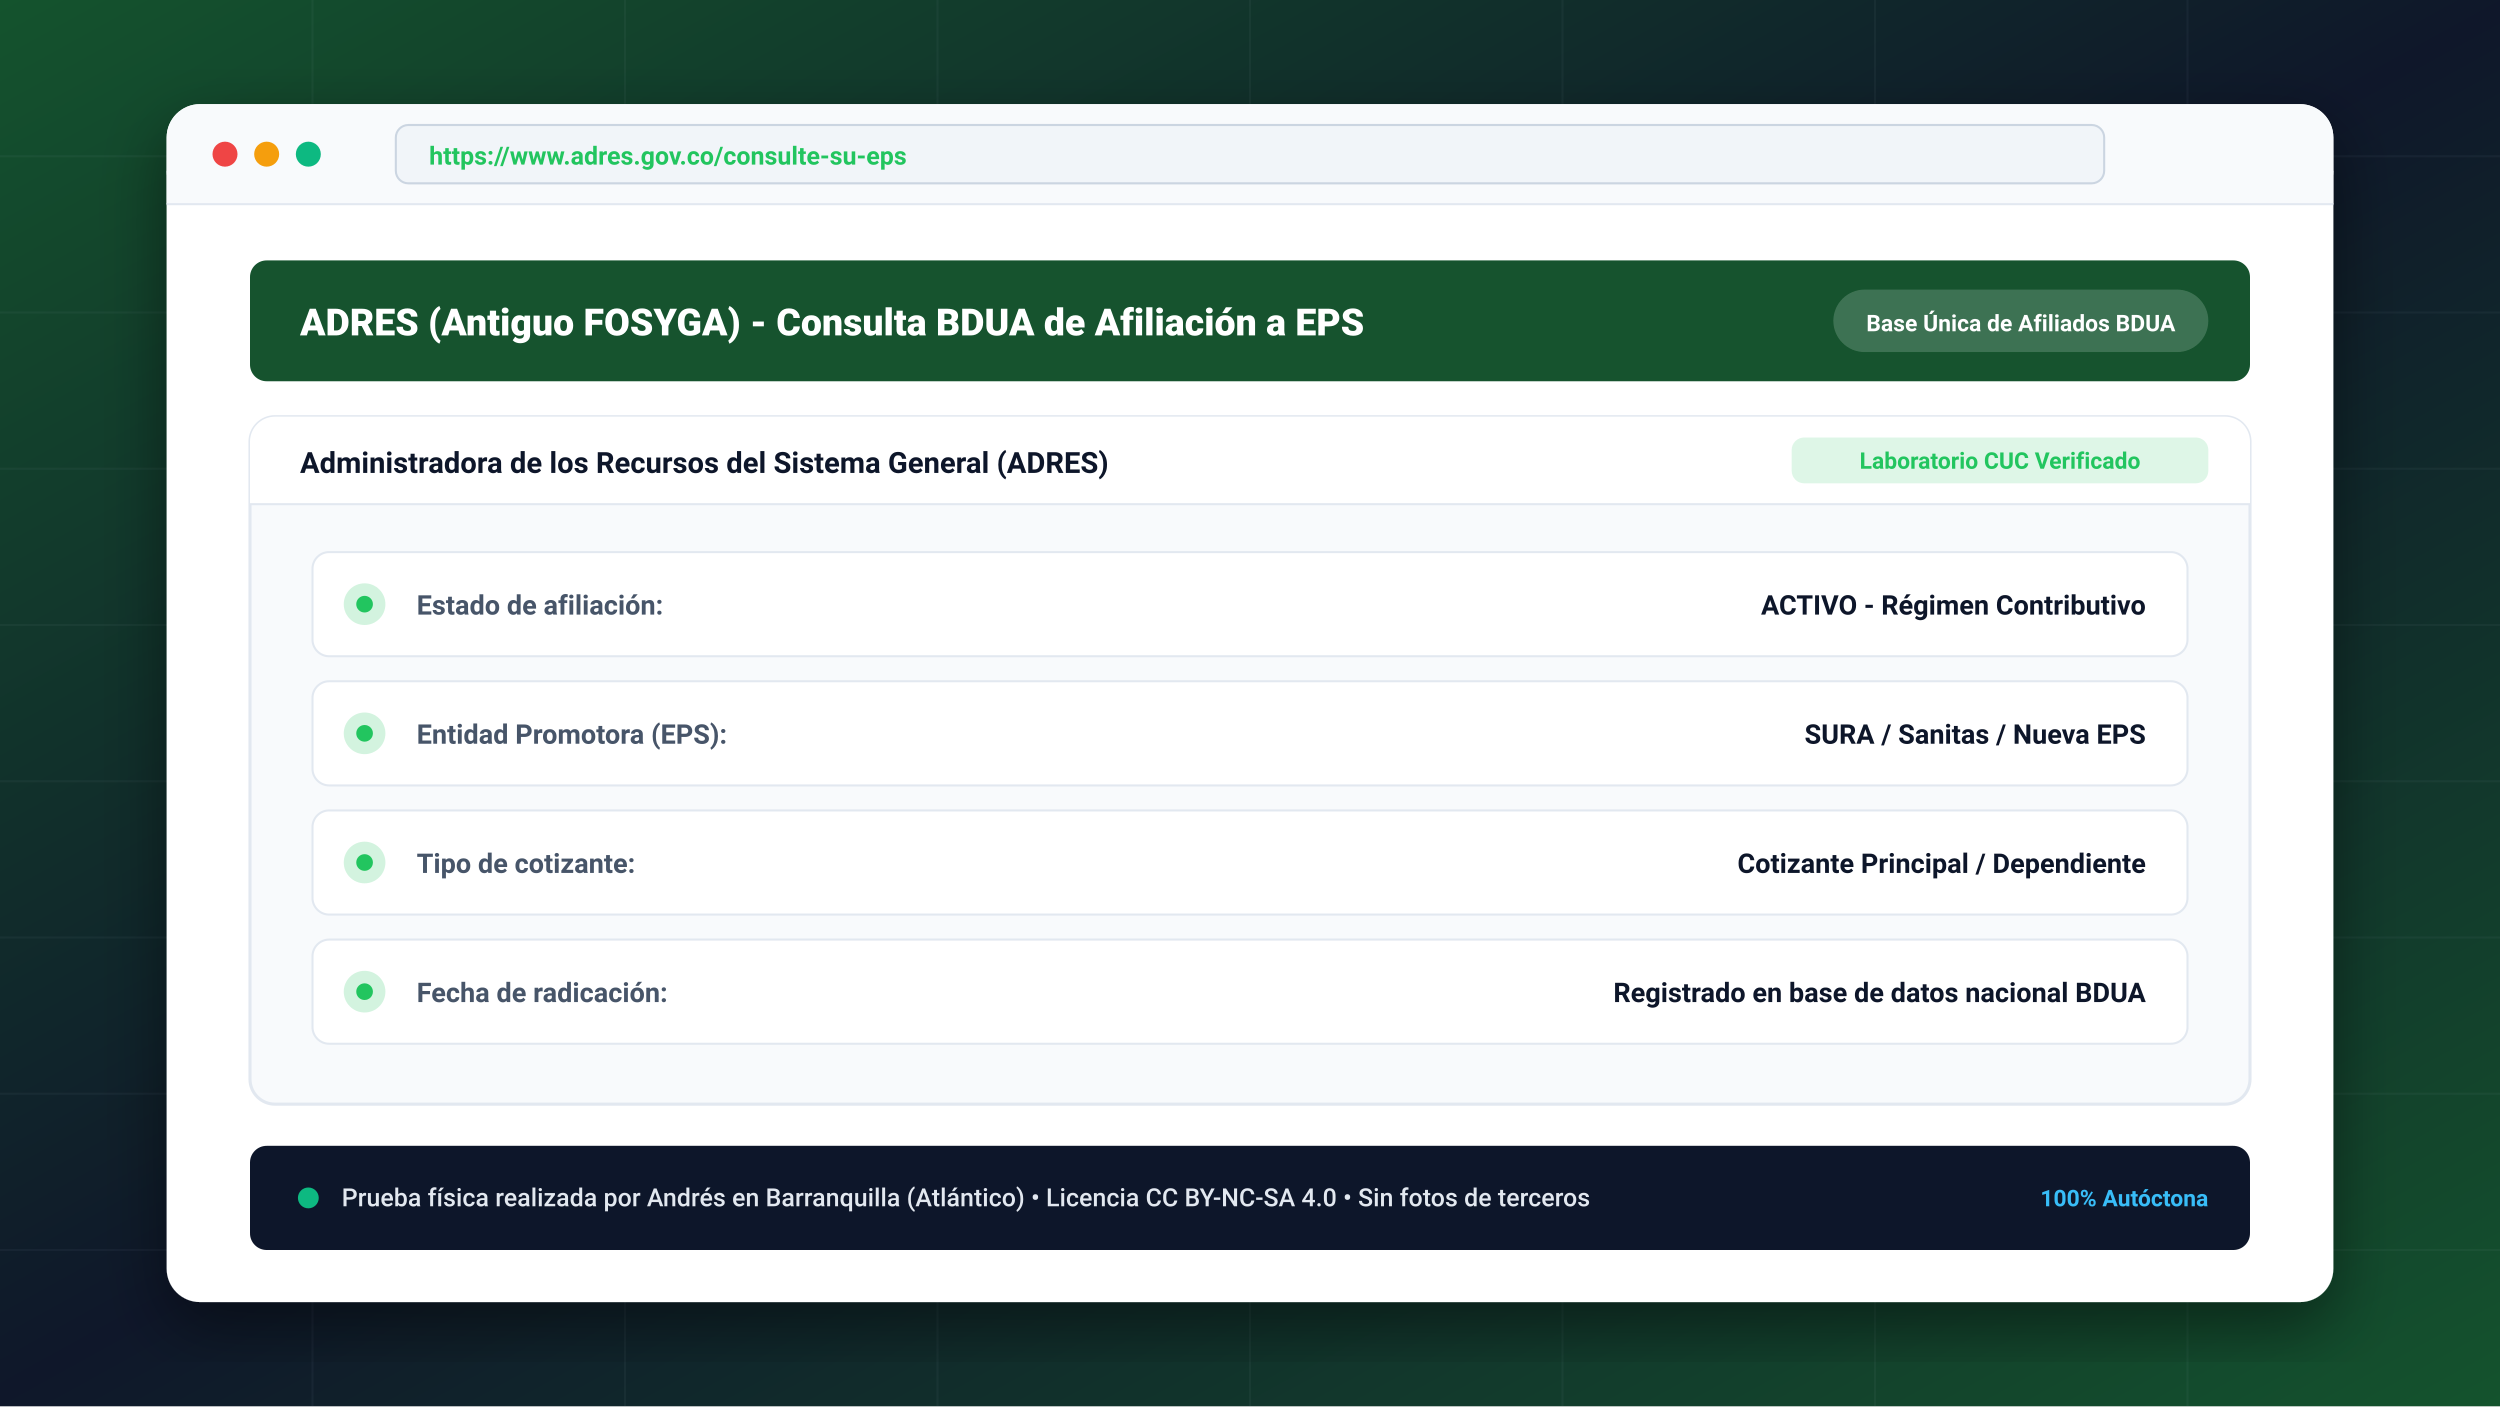
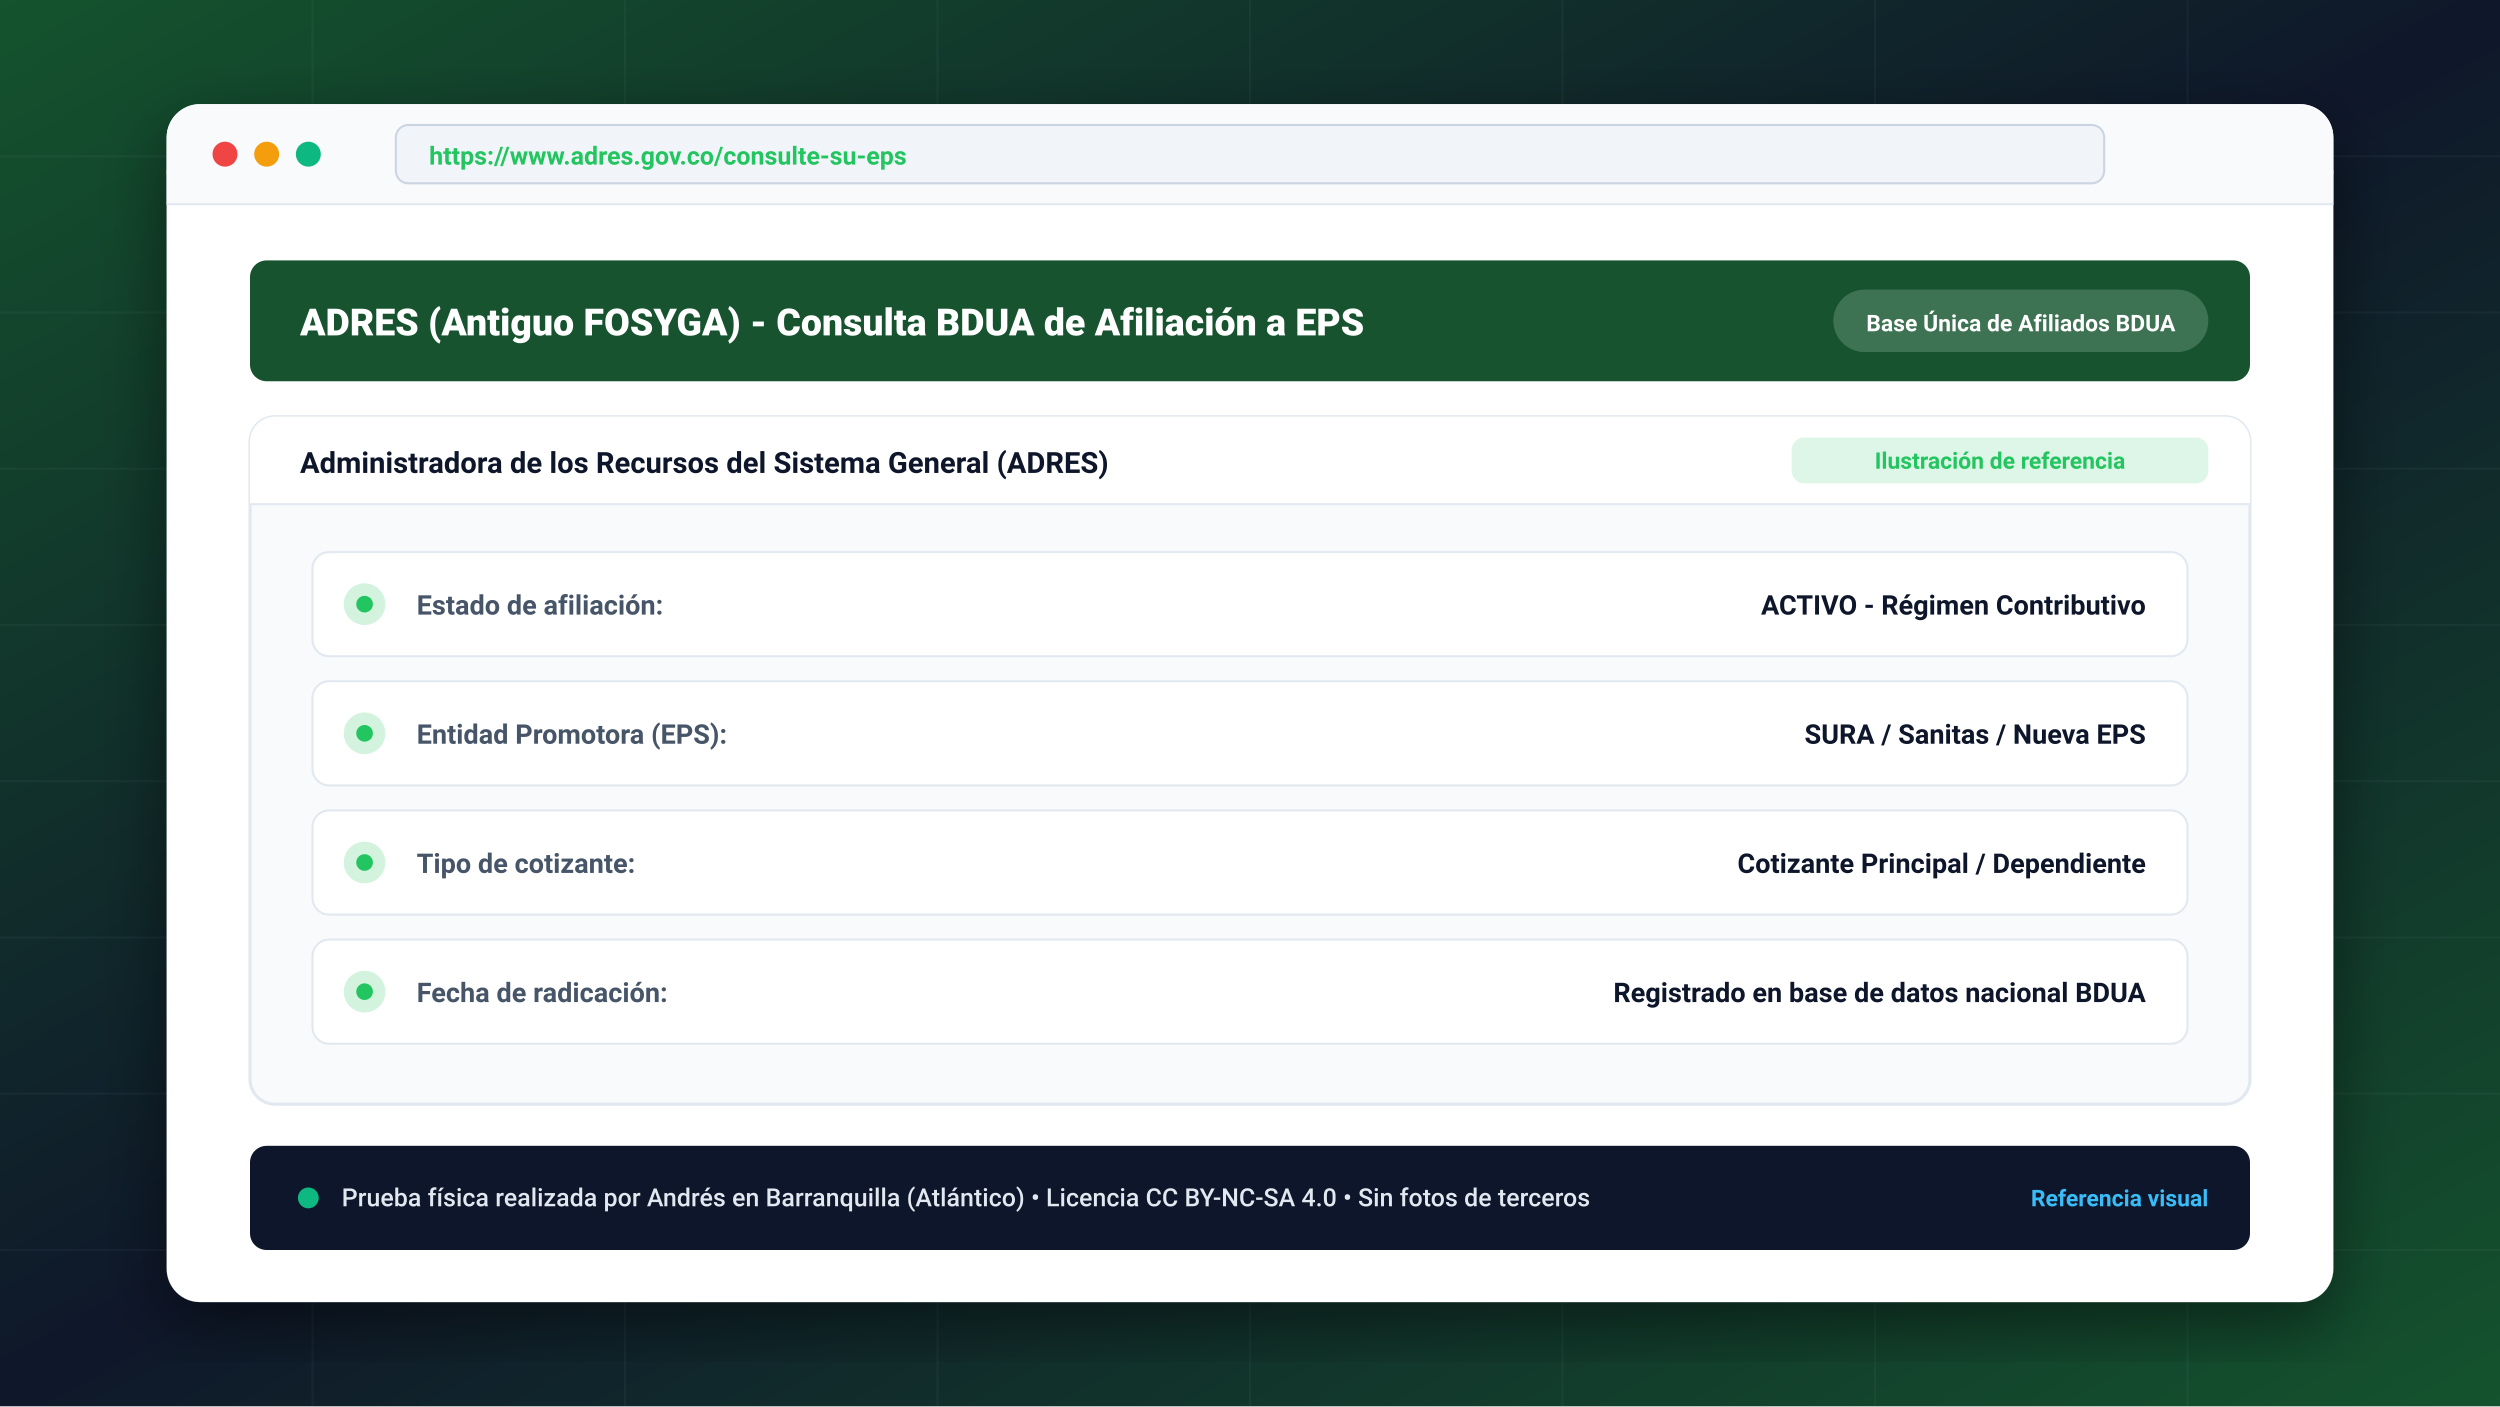
<svg xmlns="http://www.w3.org/2000/svg" viewBox="0 0 1200 675" width="1200" height="675">
  <defs>
    <linearGradient id="bg-grad-adres-fosyga-eps" x1="0%" y1="0%" x2="100%" y2="100%">
      <stop offset="0%" stop-color="#14532d" />
      <stop offset="50%" stop-color="#0f172a" />
      <stop offset="100%" stop-color="#14532d" />
    </linearGradient>
    <filter id="shadow-adres-fosyga-eps" x="-5%" y="-5%" width="110%" height="110%">
      <feDropShadow dx="0" dy="12" stdDeviation="16" flood-color="#000000" flood-opacity="0.45" />
    </filter>
  </defs>
  <rect width="1200" height="675" fill="url(#bg-grad-adres-fosyga-eps)" />
  <g opacity="0.06" stroke="#94a3b8" stroke-width="1">
    <line x1="0" y1="75" x2="1200" y2="75" />
    <line x1="0" y1="150" x2="1200" y2="150" />
    <line x1="0" y1="225" x2="1200" y2="225" />
    <line x1="0" y1="300" x2="1200" y2="300" />
    <line x1="0" y1="375" x2="1200" y2="375" />
    <line x1="0" y1="450" x2="1200" y2="450" />
    <line x1="0" y1="525" x2="1200" y2="525" />
    <line x1="0" y1="600" x2="1200" y2="600" />
    <line x1="150" y1="0" x2="150" y2="675" />
    <line x1="300" y1="0" x2="300" y2="675" />
    <line x1="450" y1="0" x2="450" y2="675" />
    <line x1="600" y1="0" x2="600" y2="675" />
    <line x1="750" y1="0" x2="750" y2="675" />
    <line x1="900" y1="0" x2="900" y2="675" />
    <line x1="1050" y1="0" x2="1050" y2="675" />
  </g>
  <g transform="translate(80, 50)" filter="url(#shadow-adres-fosyga-eps)">
    <rect width="1040" height="575" rx="16" fill="#ffffff" />
    <rect width="1040" height="48" rx="16" fill="#f8fafc" />
    <path d="M0 32 h1040 v16 h-1040 z" fill="#f8fafc" />
    <line x1="0" y1="48" x2="1040" y2="48" stroke="#e2e8f0" stroke-width="1" />
    <circle cx="28" cy="24" r="6" fill="#ef4444" />
    <circle cx="48" cy="24" r="6" fill="#f59e0b" />
    <circle cx="68" cy="24" r="6" fill="#10b981" />
    <rect x="110" y="10" width="820" height="28" rx="6" fill="#f1f5f9" stroke="#cbd5e1" stroke-width="1" />
    <text x="126" y="29" font-family="-apple-system, BlinkMacSystemFont, 'Segoe UI', Roboto, sans-serif" font-size="12" fill="#22c55e" font-weight="600">https://www.adres.gov.co/consulte-su-eps</text>
    <g transform="translate(40, 75)">
      <rect width="960" height="58" rx="8" fill="#14532d" />
      <text x="24" y="36" font-family="-apple-system, BlinkMacSystemFont, 'Segoe UI', Roboto, sans-serif" font-size="18" fill="#ffffff" font-weight="800">ADRES (Antiguo FOSYGA) - Consulta BDUA de Afiliación a EPS</text>
      <rect x="760" y="14" width="180" height="30" rx="15" fill="#ffffff" opacity="0.18" />
      <text x="850" y="34" font-family="-apple-system, BlinkMacSystemFont, 'Segoe UI', Roboto, sans-serif" font-size="11" fill="#ffffff" font-weight="700" text-anchor="middle">Base Única de Afiliados BDUA</text>
    </g>
    <g transform="translate(40, 150)">
      <rect width="960" height="330" rx="12" fill="#f8fafc" stroke="#e2e8f0" stroke-width="1.5" />
      <rect width="960" height="42" rx="12" fill="#ffffff" />
      <path d="M0 26 h960 v16 h-960 z" fill="#ffffff" />
      <line x1="0" y1="42" x2="960" y2="42" stroke="#e2e8f0" stroke-width="1" />
      <text x="24" y="27" font-family="-apple-system, BlinkMacSystemFont, 'Segoe UI', Roboto, sans-serif" font-size="14" fill="#0f172a" font-weight="700">Administradora de los Recursos del Sistema General (ADRES)</text>
      <rect x="740" y="10" width="200" height="22" rx="6" fill="#22c55e" opacity="0.15" />
-       <text x="840" y="25" font-family="-apple-system, BlinkMacSystemFont, 'Segoe UI', Roboto, sans-serif" font-size="11" fill="#22c55e" font-weight="700" text-anchor="middle">Laboratorio CUC Verificado</text>
+       <text x="840" y="25" font-family="-apple-system, BlinkMacSystemFont, 'Segoe UI', Roboto, sans-serif" font-size="11" fill="#22c55e" font-weight="700" text-anchor="middle">Ilustración de referencia</text>
      <g transform="translate(30, 65)">
        <g transform="translate(0, 0)">
          <rect width="900" height="50" rx="8" fill="#ffffff" stroke="#e2e8f0" stroke-width="1" />
          <circle cx="25" cy="25" r="10" fill="#22c55e" opacity="0.2" />
          <circle cx="25" cy="25" r="4" fill="#22c55e" />
          <text x="50" y="30" font-family="-apple-system, BlinkMacSystemFont, 'Segoe UI', Roboto, sans-serif" font-size="13" fill="#475569" font-weight="600">Estado de afiliación:</text>
          <text x="880" y="30" font-family="-apple-system, BlinkMacSystemFont, 'Segoe UI', Roboto, sans-serif" font-size="13" fill="#0f172a" font-weight="700" text-anchor="end">ACTIVO - Régimen Contributivo</text>
        </g>
        <g transform="translate(0, 62)">
          <rect width="900" height="50" rx="8" fill="#ffffff" stroke="#e2e8f0" stroke-width="1" />
          <circle cx="25" cy="25" r="10" fill="#22c55e" opacity="0.2" />
          <circle cx="25" cy="25" r="4" fill="#22c55e" />
          <text x="50" y="30" font-family="-apple-system, BlinkMacSystemFont, 'Segoe UI', Roboto, sans-serif" font-size="13" fill="#475569" font-weight="600">Entidad Promotora (EPS):</text>
          <text x="880" y="30" font-family="-apple-system, BlinkMacSystemFont, 'Segoe UI', Roboto, sans-serif" font-size="13" fill="#0f172a" font-weight="700" text-anchor="end">SURA / Sanitas / Nueva EPS</text>
        </g>
        <g transform="translate(0, 124)">
          <rect width="900" height="50" rx="8" fill="#ffffff" stroke="#e2e8f0" stroke-width="1" />
          <circle cx="25" cy="25" r="10" fill="#22c55e" opacity="0.2" />
          <circle cx="25" cy="25" r="4" fill="#22c55e" />
          <text x="50" y="30" font-family="-apple-system, BlinkMacSystemFont, 'Segoe UI', Roboto, sans-serif" font-size="13" fill="#475569" font-weight="600">Tipo de cotizante:</text>
          <text x="880" y="30" font-family="-apple-system, BlinkMacSystemFont, 'Segoe UI', Roboto, sans-serif" font-size="13" fill="#0f172a" font-weight="700" text-anchor="end">Cotizante Principal / Dependiente</text>
        </g>
        <g transform="translate(0, 186)">
          <rect width="900" height="50" rx="8" fill="#ffffff" stroke="#e2e8f0" stroke-width="1" />
          <circle cx="25" cy="25" r="10" fill="#22c55e" opacity="0.2" />
          <circle cx="25" cy="25" r="4" fill="#22c55e" />
          <text x="50" y="30" font-family="-apple-system, BlinkMacSystemFont, 'Segoe UI', Roboto, sans-serif" font-size="13" fill="#475569" font-weight="600">Fecha de radicación:</text>
          <text x="880" y="30" font-family="-apple-system, BlinkMacSystemFont, 'Segoe UI', Roboto, sans-serif" font-size="13" fill="#0f172a" font-weight="700" text-anchor="end">Registrado en base de datos nacional BDUA</text>
        </g>
      </g>
    </g>
    <g transform="translate(40, 500)">
      <rect width="960" height="50" rx="8" fill="#0f172a" />
      <circle cx="28" cy="25" r="5" fill="#10b981" />
      <text x="44" y="29" font-family="-apple-system, BlinkMacSystemFont, 'Segoe UI', Roboto, sans-serif" font-size="12" fill="#e2e8f0" font-weight="500">
        Prueba física realizada por Andrés en Barranquilla (Atlántico) • Licencia CC BY-NC-SA 4.0 • Sin fotos de terceros
      </text>
-       <text x="940" y="29" font-family="-apple-system, BlinkMacSystemFont, 'Segoe UI', Roboto, sans-serif" font-size="11" fill="#38bdf8" font-weight="700" text-anchor="end">100% Autóctona</text>
+       <text x="940" y="29" font-family="-apple-system, BlinkMacSystemFont, 'Segoe UI', Roboto, sans-serif" font-size="11" fill="#38bdf8" font-weight="700" text-anchor="end">Referencia visual</text>
    </g>
  </g>
</svg>
